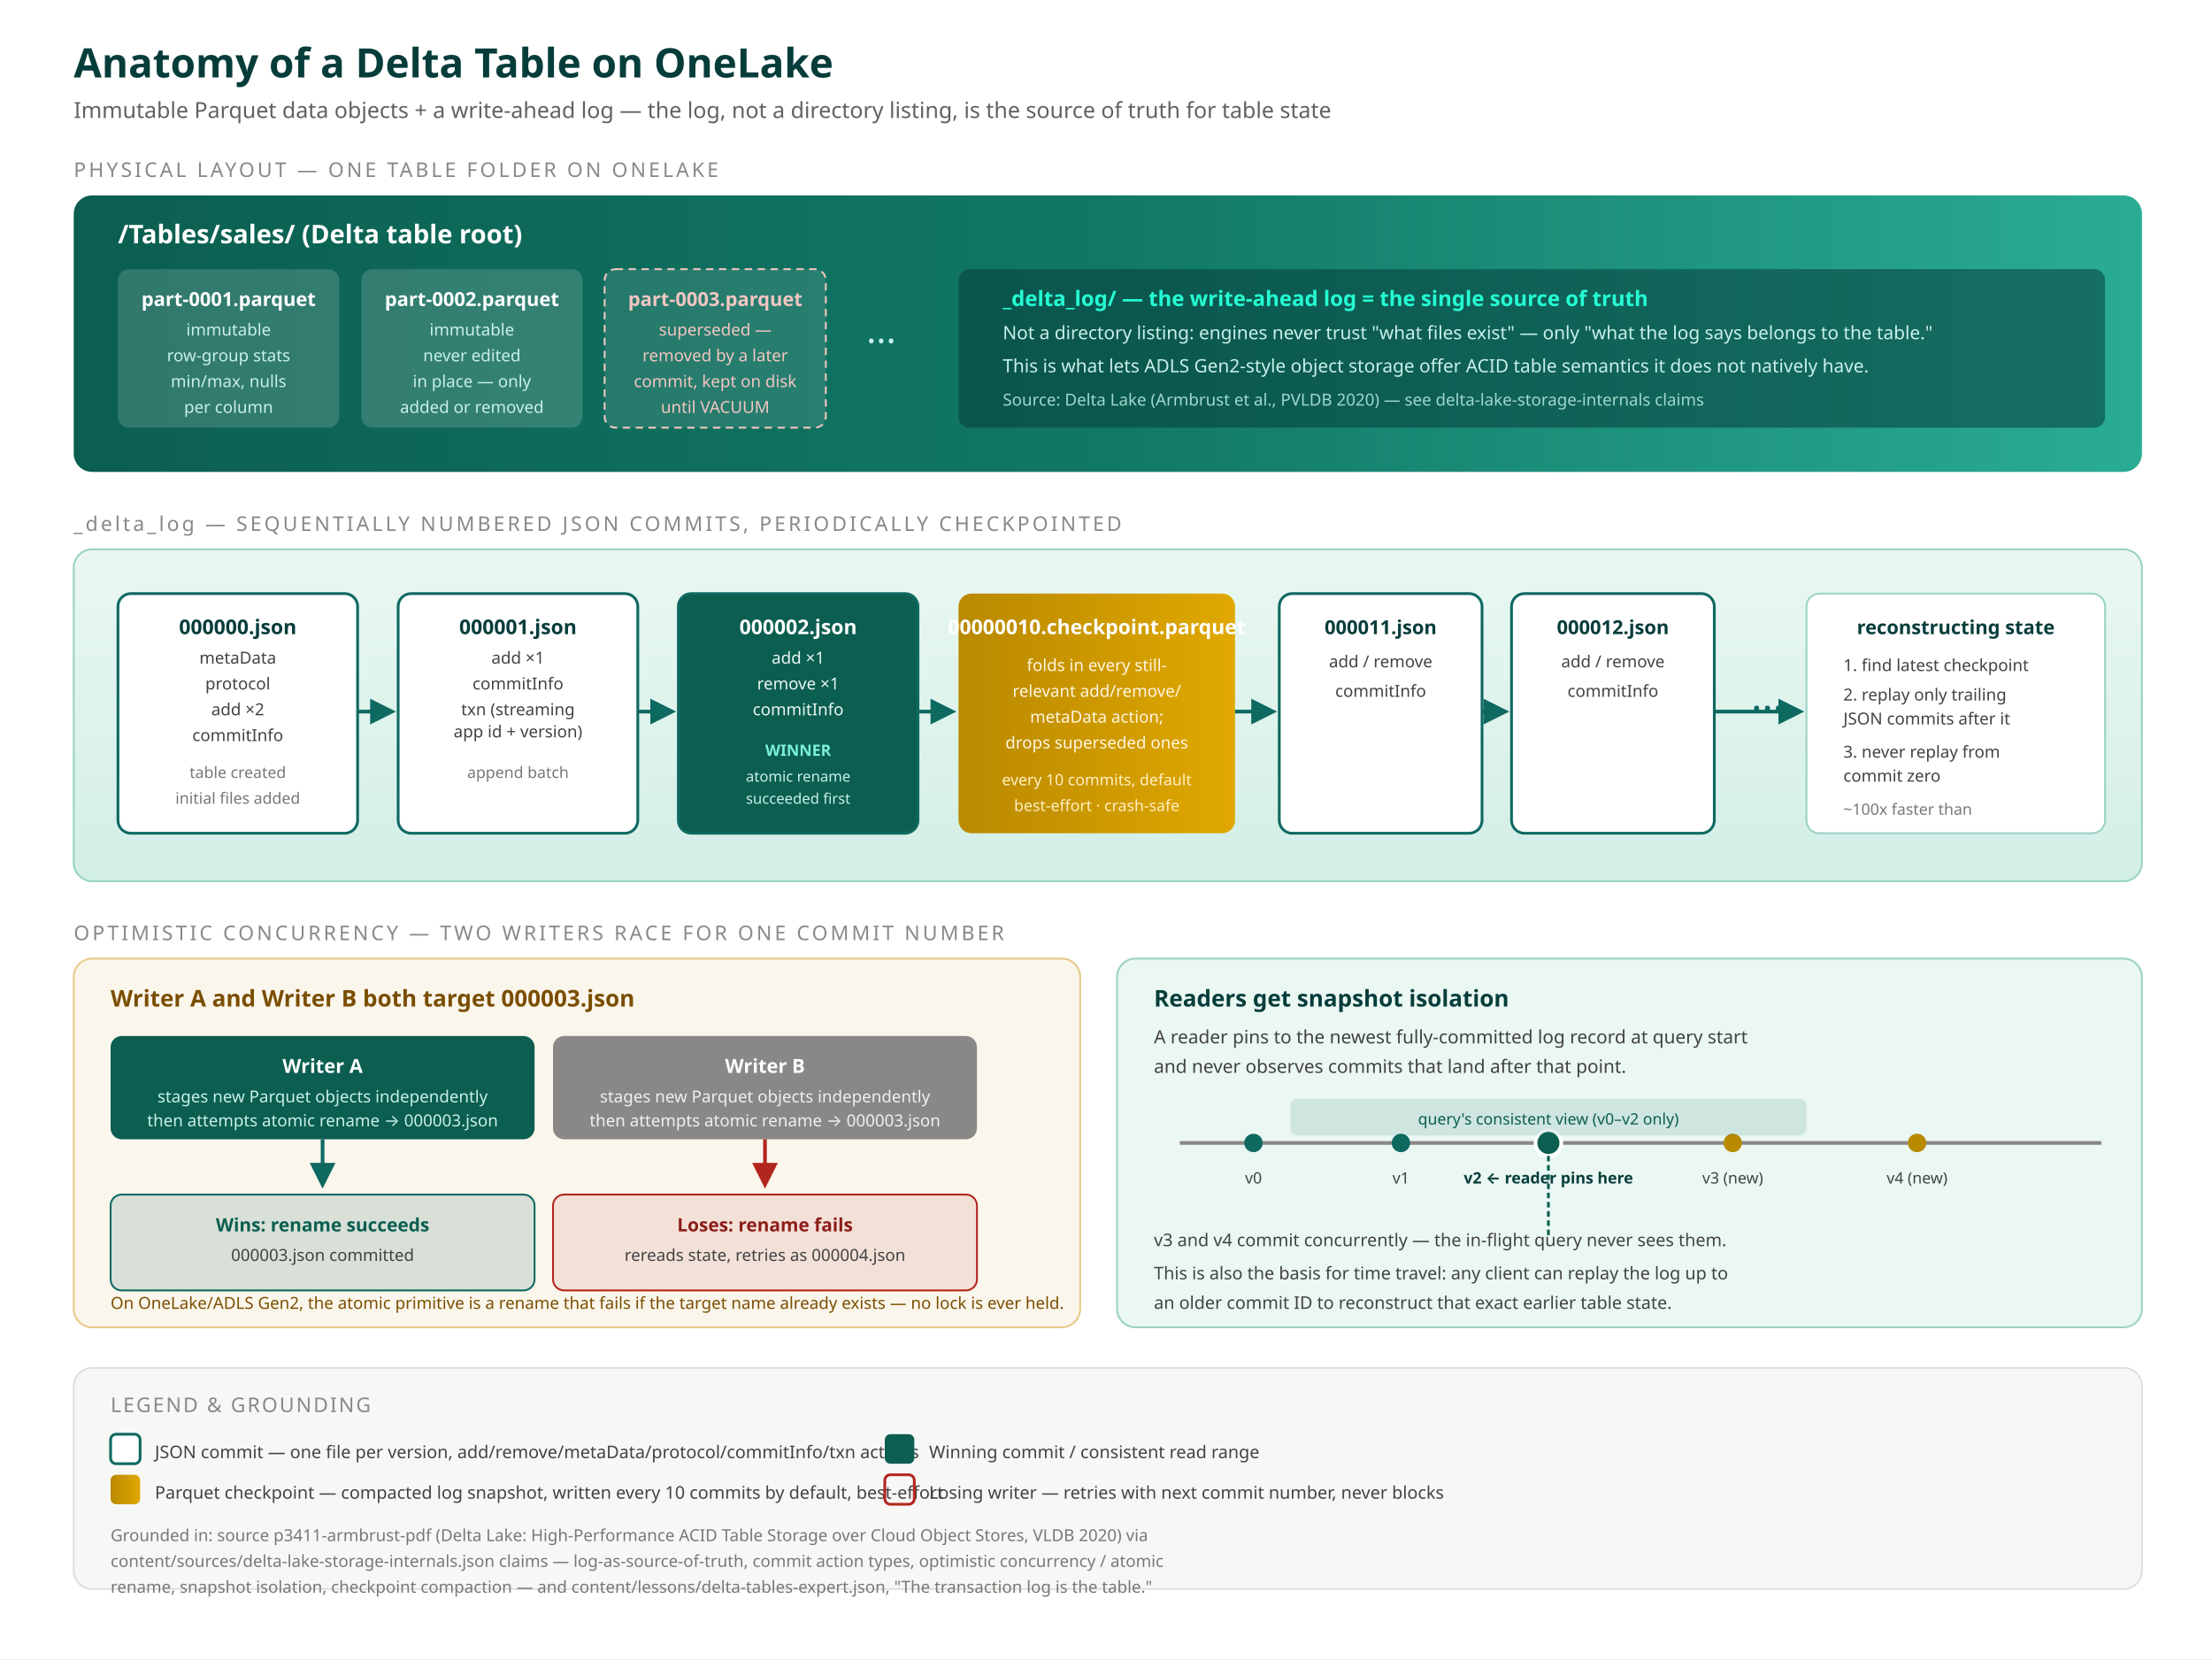
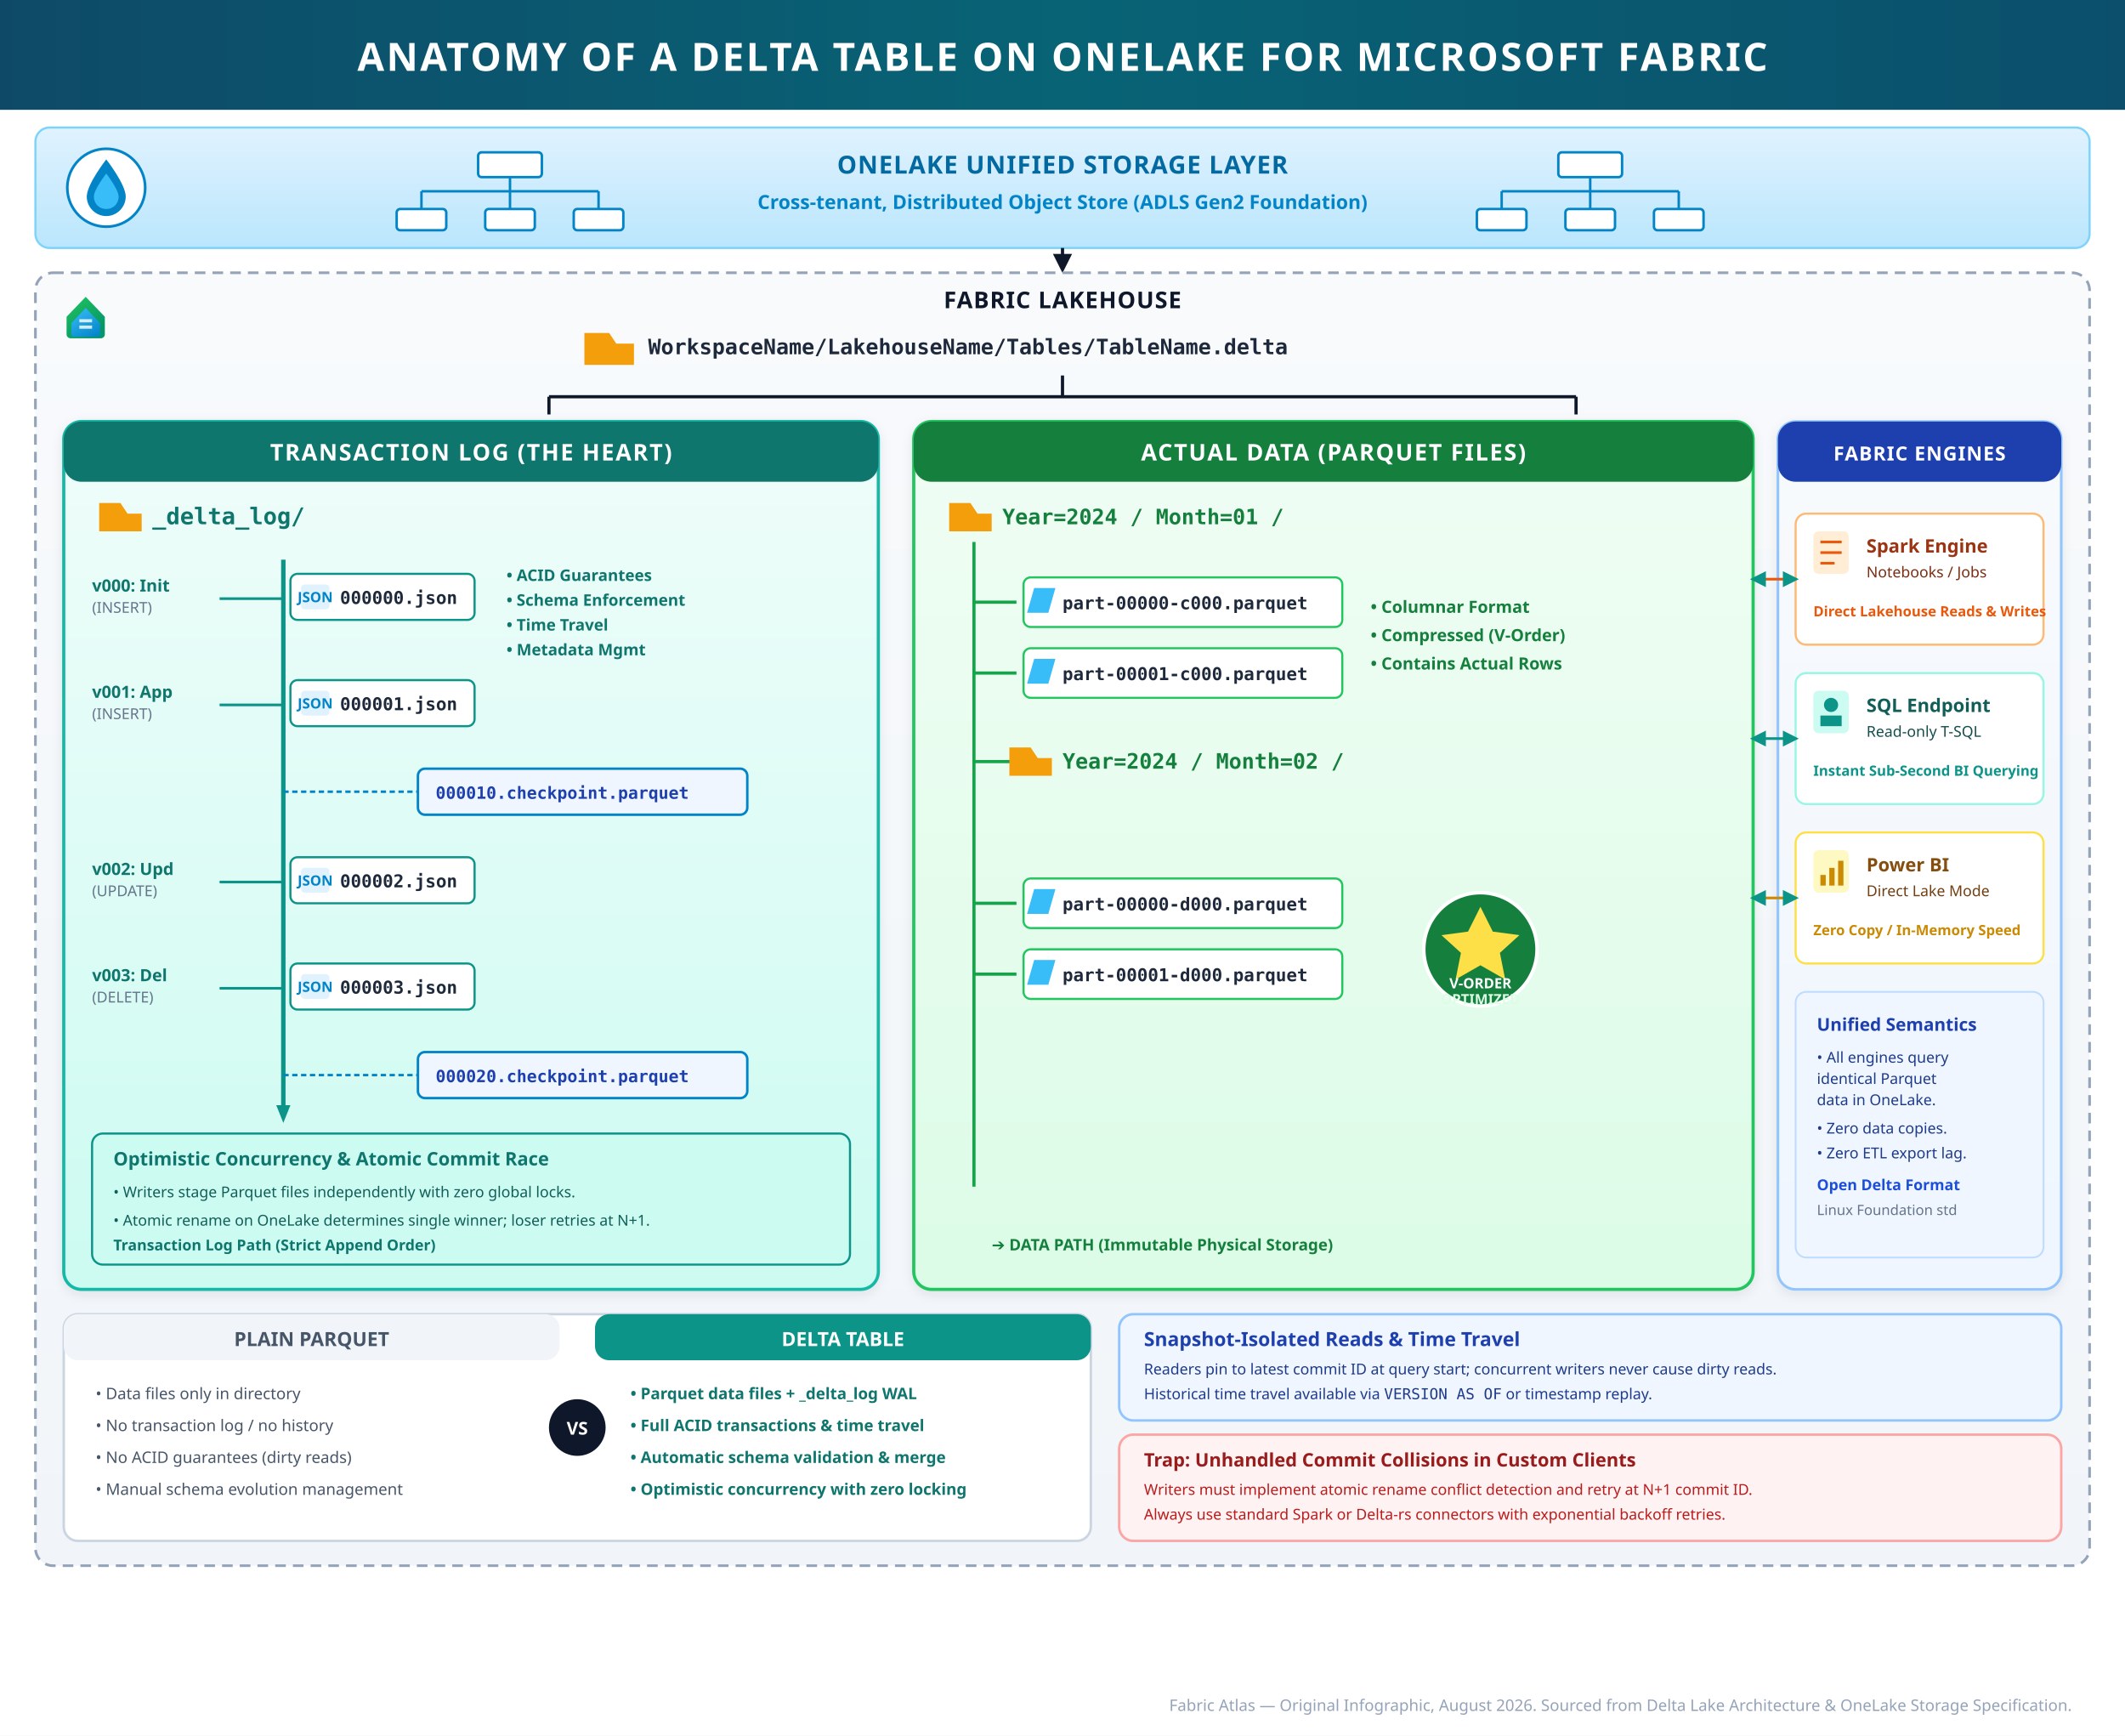
- <svg xmlns="http://www.w3.org/2000/svg" viewBox="0 0 1200 900" font-family="Segoe UI, -apple-system, sans-serif" role="img" aria-labelledby="delta-table-anatomy-title delta-table-anatomy-desc" data-diagram-id="delta-table-anatomy">
+ <svg xmlns="http://www.w3.org/2000/svg" viewBox="0 0 1200 980" font-family="Segoe UI, -apple-system, sans-serif" role="img" aria-labelledby="delta-table-anatomy-title delta-table-anatomy-desc" data-diagram-id="delta-table-anatomy">
  <defs>
-     <linearGradient id="tableGrad" x1="0" y1="0" x2="1" y2="0">
-       <stop offset="0" stop-color="#0B5E50" />
-       <stop offset="0.5" stop-color="#117865" />
-       <stop offset="1" stop-color="#2AAC94" />
-     </linearGradient>
-     <linearGradient id="logGrad" x1="0" y1="0" x2="0" y2="1">
-       <stop offset="0" stop-color="#EAF7F2" />
-       <stop offset="1" stop-color="#D2EFE6" />
-     </linearGradient>
-     <linearGradient id="ckptGrad" x1="0" y1="0" x2="1" y2="0">
-       <stop offset="0" stop-color="#B98900" />
-       <stop offset="1" stop-color="#E0A800" />
-     </linearGradient>
-     <marker id="arrTeal" viewBox="0 0 10 10" refX="8" refY="5" markerWidth="7" markerHeight="7" orient="auto-start-reverse">
-       <path d="M0 0 L10 5 L0 10 z" fill="#0E6961" />
+     <linearGradient id="dta-head" x1="0" y1="0" x2="1" y2="0">
+       <stop offset="0" stop-color="#0E4A68" />
+       <stop offset="0.5" stop-color="#086375" />
+       <stop offset="1" stop-color="#0B4F6C" />
+     </linearGradient>
+     <linearGradient id="dta-onelake-bg" x1="0" y1="0" x2="0" y2="1">
+       <stop offset="0" stop-color="#E0F2FE" />
+       <stop offset="1" stop-color="#BAE6FD" />
+     </linearGradient>
+     <linearGradient id="dta-lakehouse-bg" x1="0" y1="0" x2="0" y2="1">
+       <stop offset="0" stop-color="#F8FAFC" />
+       <stop offset="1" stop-color="#F1F5F9" />
+     </linearGradient>
+     <linearGradient id="dta-log-bg" x1="0" y1="0" x2="0" y2="1">
+       <stop offset="0" stop-color="#F0FDFA" />
+       <stop offset="1" stop-color="#CCFBF1" />
+     </linearGradient>
+     <linearGradient id="dta-data-bg" x1="0" y1="0" x2="0" y2="1">
+       <stop offset="0" stop-color="#F0FDF4" />
+       <stop offset="1" stop-color="#DCFCE7" />
+     </linearGradient>
+     <linearGradient id="dta-engine-bg" x1="0" y1="0" x2="0" y2="1">
+       <stop offset="0" stop-color="#F8FAFC" />
+       <stop offset="1" stop-color="#EFF6FF" />
+     </linearGradient>
+     <filter id="dta-shadow" x="-3%" y="-4%" width="106%" height="110%" filterUnits="userSpaceOnUse">
+       <feDropShadow dx="0" dy="2" stdDeviation="3" flood-color="#0F172A" flood-opacity="0.08" />
+     </filter>
+     <marker id="dta-arr-teal" viewBox="0 0 10 10" refX="8" refY="5" markerWidth="6" markerHeight="6" orient="auto-start-reverse">
+       <path d="M0 0 L10 5 L0 10 z" fill="#0D9488" />
    </marker>
-     <marker id="arrGray" viewBox="0 0 10 10" refX="8" refY="5" markerWidth="7" markerHeight="7" orient="auto-start-reverse">
-       <path d="M0 0 L10 5 L0 10 z" fill="#8A8886" />
+     <marker id="dta-arr-blue" viewBox="0 0 10 10" refX="8" refY="5" markerWidth="6" markerHeight="6" orient="auto-start-reverse">
+       <path d="M0 0 L10 5 L0 10 z" fill="#0284C7" />
    </marker>
-     <marker id="arrRed" viewBox="0 0 10 10" refX="8" refY="5" markerWidth="7" markerHeight="7" orient="auto-start-reverse">
-       <path d="M0 0 L10 5 L0 10 z" fill="#B3261E" />
+     <marker id="dta-arr-dark" viewBox="0 0 10 10" refX="8" refY="5" markerWidth="6" markerHeight="6" orient="auto-start-reverse">
+       <path d="M0 0 L10 5 L0 10 z" fill="#0F172A" />
    </marker>
+     <linearGradient id="dta-lh-a" x1="3.25" x2="19.75" y1="4.5" y2="28" gradientUnits="userSpaceOnUse">
+       <stop stop-color="#22C55E" />
+       <stop offset="1" stop-color="#059669" />
+     </linearGradient>
+     <linearGradient id="dta-lh-b" x1="16.5" x2="28.5" y1="6" y2="26" gradientUnits="userSpaceOnUse">
+       <stop stop-color="#38BDF8" />
+       <stop offset="1" stop-color="#0284C7" />
+     </linearGradient>
+     <linearGradient id="dta-sql-a" x1="4" x2="28" y1="4" y2="28" gradientUnits="userSpaceOnUse">
+       <stop stop-color="#0284C7" />
+       <stop offset="1" stop-color="#0369A1" />
+     </linearGradient>
+     <linearGradient id="dta-sql-b" x1="6" x2="26" y1="8" y2="24" gradientUnits="userSpaceOnUse">
+       <stop stop-color="#38BDF8" />
+       <stop offset="1" stop-color="#0EA5E9" />
+     </linearGradient>
  </defs>
-   <rect width="1200" height="900" fill="#FFFFFF" />
-   <text x="40" y="42" font-size="22" font-weight="650" fill="#063D3B">Anatomy of a Delta Table on OneLake</text>
+   <rect width="1200" height="980" fill="#FFFFFF" />
+   <rect width="1200" height="62" fill="url(#dta-head)" />
+   <text x="600" y="40" text-anchor="middle" font-size="22" font-weight="800" fill="#FFFFFF" letter-spacing="1.2px">ANATOMY OF A DELTA TABLE ON ONELAKE FOR MICROSOFT FABRIC</text>
+   <rect x="20" y="72" width="1160" height="68" rx="8" fill="url(#dta-onelake-bg)" stroke="#7DD3FC" stroke-width="1.2" />
+   <g transform="translate(36, 82)">
+     <circle cx="24" cy="24" r="22" fill="#FFFFFF" stroke="#0284C7" stroke-width="1.5" />
+     <path d="M24 8 C24 8 13 22 13 29 C13 35 18 40 24 40 C30 40 35 35 35 29 C35 22 24 8 24 8 Z" fill="#0284C7" />
+     <path d="M24 16 C24 16 17 25 17 29 C17 33 20 36 24 36 C28 36 31 33 31 29 C31 25 24 16 24 16 Z" fill="#38BDF8" />
+   </g>
+   <g transform="translate(220, 84)" stroke="#0284C7" stroke-width="1.4" fill="none">
+     <rect x="50" y="2" width="36" height="14" rx="2" fill="#FFFFFF" />
+     <line x1="68" y1="16" x2="68" y2="24" />
+     <line x1="18" y1="24" x2="118" y2="24" />
+     <line x1="18" y1="24" x2="18" y2="34" />
+     <rect x="4" y="34" width="28" height="12" rx="2" fill="#FFFFFF" />
+     <line x1="68" y1="24" x2="68" y2="34" />
+     <rect x="54" y="34" width="28" height="12" rx="2" fill="#FFFFFF" />
+     <line x1="118" y1="24" x2="118" y2="34" />
+     <rect x="104" y="34" width="28" height="12" rx="2" fill="#FFFFFF" />
+   </g>
+   <text x="600" y="98" text-anchor="middle" font-size="14" font-weight="800" fill="#0369A1" letter-spacing="0.5px">ONELAKE UNIFIED STORAGE LAYER</text>
+   <text x="600" y="118" text-anchor="middle" font-size="11" font-weight="600" fill="#0284C7">Cross-tenant, Distributed Object Store (ADLS Gen2 Foundation)</text>
+   <g transform="translate(830, 84)" stroke="#0284C7" stroke-width="1.4" fill="none">
+     <rect x="50" y="2" width="36" height="14" rx="2" fill="#FFFFFF" />
+     <line x1="68" y1="16" x2="68" y2="24" />
+     <line x1="18" y1="24" x2="118" y2="24" />
+     <line x1="18" y1="24" x2="18" y2="34" />
+     <rect x="4" y="34" width="28" height="12" rx="2" fill="#FFFFFF" />
+     <line x1="68" y1="24" x2="68" y2="34" />
+     <rect x="54" y="34" width="28" height="12" rx="2" fill="#FFFFFF" />
+     <line x1="118" y1="24" x2="118" y2="34" />
+     <rect x="104" y="34" width="28" height="12" rx="2" fill="#FFFFFF" />
+   </g>
+   <line x1="600" y1="140" x2="600" y2="152" stroke="#0F172A" stroke-width="1.8" marker-end="url(#dta-arr-dark)" />
+   <rect x="20" y="154" width="1160" height="730" rx="10" fill="url(#dta-lakehouse-bg)" stroke="#94A3B8" stroke-width="1.5" stroke-dasharray="6 4" />
+   <g data-official-icon="microsoft" data-icon-name="lakehouse_item_32">
+     <g transform="translate(34, 164) scale(0.9)">
+       <path fill="url(#dta-lh-a)" d="M4 16.5L16 4l12 12.5v11a2.5 2.5 0 0 1-2.5 2.5h-19A2.5 2.5 0 0 1 4 27.5z" />
+       <path fill="url(#dta-lh-b)" d="M16 11l9 9.5v7a1.5 1.5 0 0 1-1.5 1.5h-15A1.5 1.5 0 0 1 7 27.5v-7z" />
+       <path fill="#FFFFFF" opacity="0.8" d="M12 18h8v2h-8zm0 4h8v2h-8z" />
+     </g>
+   </g>
+   <text x="600" y="174" text-anchor="middle" font-size="13" font-weight="800" fill="#0F172A" letter-spacing="0.5px">FABRIC LAKEHOUSE</text>
+   <g transform="translate(330, 184)">
+     <path d="M0 4 L14 4 L18 10 L28 10 L28 22 L0 22 Z" fill="#F59E0B" />
+     <text x="36" y="16" font-family="Consolas, Monaco, monospace" font-size="12" font-weight="700" fill="#1E293B">WorkspaceName/LakehouseName/Tables/TableName.delta</text>
+   </g>
+   <path d="M600 212 L600 224 M310 224 L890 224 M310 224 L310 234 M890 224 L890 234" stroke="#0F172A" stroke-width="1.8" fill="none" />
+   <g data-node-id="delta-log-commit" role="group" tabindex="0" aria-label="_delta_log: numbered JSON commits">
+     <rect x="36" y="238" width="460" height="490" rx="10" fill="url(#dta-log-bg)" stroke="#14B8A6" stroke-width="1.8" filter="url(#dta-shadow)" />
+     <rect x="36" y="238" width="460" height="34" rx="10" fill="#0F766E" />
+     <text x="266" y="260" text-anchor="middle" font-size="13" font-weight="800" fill="#FFFFFF" letter-spacing="0.8px">TRANSACTION LOG (THE HEART)</text>
+     <g transform="translate(56, 282)">
+       <path d="M0 2 L12 2 L16 8 L24 8 L24 18 L0 18 Z" fill="#F59E0B" />
+       <text x="30" y="14" font-family="Consolas, Monaco, monospace" font-size="13" font-weight="700" fill="#0F766E">_delta_log/</text>
+     </g>
+     <line x1="160" y1="316" x2="160" y2="626" stroke="#0D9488" stroke-width="2.5" />
+     <polygon points="160 634, 156 624, 164 624" fill="#0D9488" />
+     <g transform="translate(52, 320)">
+       <text x="0" y="14" font-size="9.5" font-weight="700" fill="#0F766E">v000: Init</text>
+       <text x="0" y="26" font-size="8.5" fill="#64748B">(INSERT)</text>
+       <line x1="72" y1="18" x2="108" y2="18" stroke="#0D9488" stroke-width="1.5" />
+       <g transform="translate(112, 4)">
+         <rect width="104" height="26" rx="4" fill="#FFFFFF" stroke="#0D9488" stroke-width="1.2" />
+         <rect x="6" y="6" width="16" height="14" rx="2" fill="#E0F2FE" />
+         <text x="14" y="16" text-anchor="middle" font-size="8" font-weight="800" fill="#0284C7">JSON</text>
+         <text x="28" y="17" font-family="Consolas, monospace" font-size="10" font-weight="700" fill="#1E293B">000000.json</text>
+       </g>
+     </g>
+     <g transform="translate(286, 318)">
+       <text x="0" y="10" font-size="9" font-weight="700" fill="#0F766E">• ACID Guarantees</text>
+       <text x="0" y="24" font-size="9" font-weight="700" fill="#0F766E">• Schema Enforcement</text>
+       <text x="0" y="38" font-size="9" font-weight="700" fill="#0F766E">• Time Travel</text>
+       <text x="0" y="52" font-size="9" font-weight="700" fill="#0F766E">• Metadata Mgmt</text>
+     </g>
+     <g transform="translate(52, 380)">
+       <text x="0" y="14" font-size="9.5" font-weight="700" fill="#0F766E">v001: App</text>
+       <text x="0" y="26" font-size="8.5" fill="#64748B">(INSERT)</text>
+       <line x1="72" y1="18" x2="108" y2="18" stroke="#0D9488" stroke-width="1.5" />
+       <g transform="translate(112, 4)">
+         <rect width="104" height="26" rx="4" fill="#FFFFFF" stroke="#0D9488" stroke-width="1.2" />
+         <rect x="6" y="6" width="16" height="14" rx="2" fill="#E0F2FE" />
+         <text x="14" y="16" text-anchor="middle" font-size="8" font-weight="800" fill="#0284C7">JSON</text>
+         <text x="28" y="17" font-family="Consolas, monospace" font-size="10" font-weight="700" fill="#1E293B">000001.json</text>
+       </g>
+     </g>
+     <g data-node-id="checkpoint" role="group" tabindex="0" aria-label="Checkpoint (every 10 commits)">
+       <g transform="translate(236, 434)">
+         <line x1="-76" y1="13" x2="0" y2="13" stroke="#0284C7" stroke-width="1.4" stroke-dasharray="3 2" />
+         <rect width="186" height="26" rx="4" fill="#EFF6FF" stroke="#0284C7" stroke-width="1.4" />
+         <text x="10" y="17" font-family="Consolas, monospace" font-size="9.5" font-weight="800" fill="#1E40AF">000010.checkpoint.parquet</text>
+       </g>
+     </g>
+     <g transform="translate(52, 480)">
+       <text x="0" y="14" font-size="9.5" font-weight="700" fill="#0F766E">v002: Upd</text>
+       <text x="0" y="26" font-size="8.5" fill="#64748B">(UPDATE)</text>
+       <line x1="72" y1="18" x2="108" y2="18" stroke="#0D9488" stroke-width="1.5" />
+       <g transform="translate(112, 4)">
+         <rect width="104" height="26" rx="4" fill="#FFFFFF" stroke="#0D9488" stroke-width="1.2" />
+         <rect x="6" y="6" width="16" height="14" rx="2" fill="#E0F2FE" />
+         <text x="14" y="16" text-anchor="middle" font-size="8" font-weight="800" fill="#0284C7">JSON</text>
+         <text x="28" y="17" font-family="Consolas, monospace" font-size="10" font-weight="700" fill="#1E293B">000002.json</text>
+       </g>
+     </g>
+     <g transform="translate(52, 540)">
+       <text x="0" y="14" font-size="9.5" font-weight="700" fill="#0F766E">v003: Del</text>
+       <text x="0" y="26" font-size="8.5" fill="#64748B">(DELETE)</text>
+       <line x1="72" y1="18" x2="108" y2="18" stroke="#0D9488" stroke-width="1.5" />
+       <g transform="translate(112, 4)">
+         <rect width="104" height="26" rx="4" fill="#FFFFFF" stroke="#0D9488" stroke-width="1.2" />
+         <rect x="6" y="6" width="16" height="14" rx="2" fill="#E0F2FE" />
+         <text x="14" y="16" text-anchor="middle" font-size="8" font-weight="800" fill="#0284C7">JSON</text>
+         <text x="28" y="17" font-family="Consolas, monospace" font-size="10" font-weight="700" fill="#1E293B">000003.json</text>
+       </g>
+     </g>
+     <g transform="translate(236, 594)">
+       <line x1="-76" y1="13" x2="0" y2="13" stroke="#0284C7" stroke-width="1.4" stroke-dasharray="3 2" />
+       <rect width="186" height="26" rx="4" fill="#EFF6FF" stroke="#0284C7" stroke-width="1.4" />
+       <text x="10" y="17" font-family="Consolas, monospace" font-size="9.5" font-weight="800" fill="#1E40AF">000020.checkpoint.parquet</text>
+     </g>
+     <g data-node-id="optimistic-concurrency" role="group" tabindex="0" aria-label="Optimistic concurrency: atomic commit race">
+       <rect x="52" y="640" width="428" height="74" rx="6" fill="#CCFBF1" stroke="#0D9488" stroke-width="1.2" />
+       <text x="64" y="658" font-size="10.5" font-weight="800" fill="#0F766E">Optimistic Concurrency &amp; Atomic Commit Race</text>
+       <text x="64" y="676" font-size="8.5" fill="#115E59">• Writers stage Parquet files independently with zero global locks.</text>
+       <text x="64" y="692" font-size="8.5" fill="#115E59">• Atomic rename on OneLake determines single winner; loser retries at N+1.</text>
+       <text x="64" y="706" font-size="8.5" font-weight="700" fill="#0F766E">Transaction Log Path (Strict Append Order)</text>
+     </g>
+   </g>
  <g data-node-id="parquet-objects" role="group" tabindex="0" aria-label="Immutable Parquet data objects">
-     <rect x="28.0" y="46.6" width="480.0" height="30.0" rx="6" fill="transparent" pointer-events="all" />
-     <text x="40" y="64" font-size="12" fill="#616161">Immutable Parquet data objects + a write-ahead log — the log, not a directory listing, is the source of truth for table state</text>
-   </g>
-   <text x="40" y="96" font-size="11" letter-spacing="1.5" fill="#8A8886">PHYSICAL LAYOUT — ONE TABLE FOLDER ON ONELAKE</text>
-   <rect x="40" y="106" width="1122" height="150" rx="10" fill="url(#tableGrad)" />
-   <text x="64" y="132" font-size="14" font-weight="650" fill="#FFFFFF">/Tables/sales/  (Delta table root)</text>
-   <g>
-     <rect x="64" y="146" width="120" height="86" rx="6" fill="#FFFFFF" fill-opacity="0.16" />
-     <text x="124" y="166" text-anchor="middle" font-size="10.5" font-weight="600" fill="#FFFFFF">part-0001.parquet</text>
-     <text x="124" y="182" text-anchor="middle" font-size="9" fill="#C8F0E8">immutable</text>
-     <text x="124" y="196" text-anchor="middle" font-size="9" fill="#C8F0E8">row-group stats</text>
-     <text x="124" y="210" text-anchor="middle" font-size="9" fill="#C8F0E8">min/max, nulls</text>
-     <text x="124" y="224" text-anchor="middle" font-size="9" fill="#C8F0E8">per column</text>
-   </g>
-   <g>
-     <rect x="196" y="146" width="120" height="86" rx="6" fill="#FFFFFF" fill-opacity="0.16" />
-     <text x="256" y="166" text-anchor="middle" font-size="10.5" font-weight="600" fill="#FFFFFF">part-0002.parquet</text>
-     <text x="256" y="182" text-anchor="middle" font-size="9" fill="#C8F0E8">immutable</text>
-     <text x="256" y="196" text-anchor="middle" font-size="9" fill="#C8F0E8">never edited</text>
-     <text x="256" y="210" text-anchor="middle" font-size="9" fill="#C8F0E8">in place — only</text>
-     <text x="256" y="224" text-anchor="middle" font-size="9" fill="#C8F0E8">added or removed</text>
-   </g>
-   <g>
-     <rect x="328" y="146" width="120" height="86" rx="6" fill="#FFFFFF" fill-opacity="0.10" stroke="#F3C6C2" stroke-dasharray="4 3" />
-     <text x="388" y="166" text-anchor="middle" font-size="10.5" font-weight="600" fill="#F3C6C2">part-0003.parquet</text>
-     <text x="388" y="182" text-anchor="middle" font-size="9" fill="#F3C6C2">superseded —</text>
-     <text x="388" y="196" text-anchor="middle" font-size="9" fill="#F3C6C2">removed by a later</text>
-     <text x="388" y="210" text-anchor="middle" font-size="9" fill="#F3C6C2">commit, kept on disk</text>
-     <text x="388" y="224" text-anchor="middle" font-size="9" fill="#F3C6C2">until VACUUM</text>
-   </g>
-   <text x="470" y="192" font-size="20" fill="#C8F0E8">···</text>
-   <rect x="520" y="146" width="622" height="86" rx="6" fill="#063D3B" fill-opacity="0.55" />
-   <text x="544" y="166" font-size="11.5" font-weight="650" fill="#25FFD4">_delta_log/  — the write-ahead log = the single source of truth</text>
-   <text x="544" y="184" font-size="10" fill="#C8F0E8">Not a directory listing: engines never trust "what files exist" — only "what the log says belongs to the table."</text>
-   <text x="544" y="202" font-size="10" fill="#C8F0E8">This is what lets ADLS Gen2-style object storage offer ACID table semantics it does not natively have.</text>
-   <text x="544" y="220" font-size="9" fill="#9FD9CB">Source: Delta Lake (Armbrust et al., PVLDB 2020) — see delta-lake-storage-internals claims</text>
-   <text x="40" y="288" font-size="11" letter-spacing="1.5" fill="#8A8886">_delta_log — SEQUENTIALLY NUMBERED JSON COMMITS, PERIODICALLY CHECKPOINTED</text>
-   <rect x="40" y="298" width="1122" height="180" rx="10" fill="url(#logGrad)" stroke="#9AD2C5" />
-   <g>
-     <rect x="64" y="322" width="130" height="130" rx="7" fill="#FFFFFF" stroke="#0E6961" stroke-width="1.5" />
-     <text x="129" y="344" text-anchor="middle" font-size="11" font-weight="650" fill="#063D3B">000000.json</text>
-     <text x="129" y="360" text-anchor="middle" font-size="9" fill="#424242">metaData</text>
-     <text x="129" y="374" text-anchor="middle" font-size="9" fill="#424242">protocol</text>
-     <text x="129" y="388" text-anchor="middle" font-size="9" fill="#424242">add ×2</text>
-     <text x="129" y="402" text-anchor="middle" font-size="9" fill="#424242">commitInfo</text>
-     <text x="129" y="422" text-anchor="middle" font-size="8.5" fill="#797775">table created</text>
-     <text x="129" y="436" text-anchor="middle" font-size="8.5" fill="#797775">initial files added</text>
-   </g>
-   <g>
-     <rect x="216" y="322" width="130" height="130" rx="7" fill="#FFFFFF" stroke="#0E6961" stroke-width="1.5" />
-     <text x="281" y="344" text-anchor="middle" font-size="11" font-weight="650" fill="#063D3B">000001.json</text>
-     <text x="281" y="360" text-anchor="middle" font-size="9" fill="#424242">add ×1</text>
-     <text x="281" y="374" text-anchor="middle" font-size="9" fill="#424242">commitInfo</text>
-     <text x="281" y="388" text-anchor="middle" font-size="9" fill="#424242">txn (streaming</text>
-     <text x="281" y="400" text-anchor="middle" font-size="9" fill="#424242">app id + version)</text>
-     <text x="281" y="422" text-anchor="middle" font-size="8.5" fill="#797775">append batch</text>
-   </g>
-   <g>
-     <rect x="368" y="322" width="130" height="130" rx="7" fill="#0B5E50" stroke="#0E6961" stroke-width="1.5" />
-     <text x="433" y="344" text-anchor="middle" font-size="11" font-weight="650" fill="#FFFFFF">000002.json</text>
-     <text x="433" y="360" text-anchor="middle" font-size="9" fill="#EAF7F2">add ×1</text>
-     <text x="433" y="374" text-anchor="middle" font-size="9" fill="#EAF7F2">remove ×1</text>
-     <text x="433" y="388" text-anchor="middle" font-size="9" fill="#EAF7F2">commitInfo</text>
-     <text x="433" y="410" text-anchor="middle" font-size="8.5" font-weight="650" fill="#7CF2D6">WINNER</text>
-     <text x="433" y="424" text-anchor="middle" font-size="8" fill="#C8F0E8">atomic rename</text>
-     <text x="433" y="436" text-anchor="middle" font-size="8" fill="#C8F0E8">succeeded first</text>
-   </g>
-   <g>
-     <rect x="368" y="462" width="130" height="0" rx="7" fill="none" />
-   </g>
-   <g>
-     <rect x="520" y="322" width="150" height="130" rx="7" fill="url(#ckptGrad)" />
-     <text x="595" y="344" text-anchor="middle" font-size="11" font-weight="650" fill="#FFFFFF">00000010.checkpoint.parquet</text>
-     <text x="595" y="364" text-anchor="middle" font-size="9" fill="#FFF6DF">folds in every still-</text>
-     <text x="595" y="378" text-anchor="middle" font-size="9" fill="#FFF6DF">relevant add/remove/</text>
-     <text x="595" y="392" text-anchor="middle" font-size="9" fill="#FFF6DF">metaData action;</text>
-     <text x="595" y="406" text-anchor="middle" font-size="9" fill="#FFF6DF">drops superseded ones</text>
-     <text x="595" y="426" text-anchor="middle" font-size="8.5" fill="#FFEFC2">every 10 commits, default</text>
-     <text x="595" y="440" text-anchor="middle" font-size="8.5" fill="#FFEFC2">best-effort · crash-safe</text>
-   </g>
-   <g>
-     <rect x="694" y="322" width="110" height="130" rx="7" fill="#FFFFFF" stroke="#0E6961" stroke-width="1.5" />
-     <text x="749" y="344" text-anchor="middle" font-size="10.5" font-weight="650" fill="#063D3B">000011.json</text>
-     <text x="749" y="362" text-anchor="middle" font-size="9" fill="#424242">add / remove</text>
-     <text x="749" y="378" text-anchor="middle" font-size="9" fill="#424242">commitInfo</text>
-   </g>
-   <g>
-     <rect x="820" y="322" width="110" height="130" rx="7" fill="#FFFFFF" stroke="#0E6961" stroke-width="1.5" />
-     <text x="875" y="344" text-anchor="middle" font-size="10.5" font-weight="650" fill="#063D3B">000012.json</text>
-     <text x="875" y="362" text-anchor="middle" font-size="9" fill="#424242">add / remove</text>
-     <text x="875" y="378" text-anchor="middle" font-size="9" fill="#424242">commitInfo</text>
-   </g>
-   <text x="950" y="392" font-size="22" fill="#0E6961">···</text>
-   <rect x="980" y="322" width="162" height="130" rx="7" fill="#FFFFFF" stroke="#9AD2C5" />
-   <text x="1061" y="344" text-anchor="middle" font-size="10.5" font-weight="650" fill="#063D3B">reconstructing state</text>
-   <text x="1000" y="364" font-size="9" fill="#424242">1. find latest checkpoint</text>
-   <text x="1000" y="380" font-size="9" fill="#424242">2. replay only trailing</text>
-   <text x="1000" y="393" font-size="9" fill="#424242">   JSON commits after it</text>
-   <text x="1000" y="411" font-size="9" fill="#424242">3. never replay from</text>
-   <text x="1000" y="424" font-size="9" fill="#424242">   commit zero</text>
-   <text x="1000" y="442" font-size="8.5" fill="#797775">~100x faster than</text>
-   <line x1="194" y1="386" x2="212" y2="386" stroke="#0E6961" stroke-width="2" marker-end="url(#arrTeal)" />
-   <line x1="346" y1="386" x2="364" y2="386" stroke="#0E6961" stroke-width="2" marker-end="url(#arrTeal)" />
-   <line x1="498" y1="386" x2="516" y2="386" stroke="#0E6961" stroke-width="2" marker-end="url(#arrTeal)" />
-   <line x1="670" y1="386" x2="690" y2="386" stroke="#0E6961" stroke-width="2" marker-end="url(#arrTeal)" />
-   <line x1="804" y1="386" x2="816" y2="386" stroke="#0E6961" stroke-width="2" marker-end="url(#arrTeal)" />
-   <line x1="930" y1="386" x2="976" y2="386" stroke="#0E6961" stroke-width="2" marker-end="url(#arrTeal)" />
-   <g data-node-id="optimistic-concurrency" role="group" tabindex="0" aria-label="Optimistic concurrency: atomic commit race">
-     <rect x="28.0" y="494.1" width="425.9" height="30.0" rx="6" fill="transparent" pointer-events="all" />
-     <text x="40" y="510" font-size="11" letter-spacing="1.5" fill="#8A8886">OPTIMISTIC CONCURRENCY — TWO WRITERS RACE FOR ONE COMMIT NUMBER</text>
-   </g>
-   <rect x="40" y="520" width="546" height="200" rx="10" fill="#FBF6EC" stroke="#E7C989" />
-   <text x="60" y="546" font-size="12.5" font-weight="650" fill="#7A4E00">Writer A and Writer B both target 000003.json</text>
-   <rect x="60" y="562" width="230" height="56" rx="6" fill="#0B5E50" />
-   <text x="175" y="582" text-anchor="middle" font-size="10.5" font-weight="600" fill="#FFFFFF">Writer A</text>
-   <text x="175" y="598" text-anchor="middle" font-size="9" fill="#C8F0E8">stages new Parquet objects independently</text>
-   <text x="175" y="611" text-anchor="middle" font-size="9" fill="#C8F0E8">then attempts atomic rename → 000003.json</text>
-   <rect x="300" y="562" width="230" height="56" rx="6" fill="#8A8886" />
-   <text x="415" y="582" text-anchor="middle" font-size="10.5" font-weight="600" fill="#FFFFFF">Writer B</text>
-   <text x="415" y="598" text-anchor="middle" font-size="9" fill="#F1F0EF">stages new Parquet objects independently</text>
-   <text x="415" y="611" text-anchor="middle" font-size="9" fill="#F1F0EF">then attempts atomic rename → 000003.json</text>
-   <line x1="175" y1="618" x2="175" y2="642" stroke="#0E6961" stroke-width="2" marker-end="url(#arrTeal)" />
-   <line x1="415" y1="618" x2="415" y2="642" stroke="#B3261E" stroke-width="2" marker-end="url(#arrRed)" />
-   <rect x="60" y="648" width="230" height="52" rx="6" fill="#0E6961" fill-opacity="0.15" stroke="#0E6961" />
-   <text x="175" y="668" text-anchor="middle" font-size="10" font-weight="650" fill="#0B5E50">Wins: rename succeeds</text>
-   <text x="175" y="684" text-anchor="middle" font-size="9" fill="#424242">000003.json committed</text>
-   <rect x="300" y="648" width="230" height="52" rx="6" fill="#B3261E" fill-opacity="0.10" stroke="#B3261E" />
-   <text x="415" y="668" text-anchor="middle" font-size="10" font-weight="650" fill="#8C1D18">Loses: rename fails</text>
-   <text x="415" y="684" text-anchor="middle" font-size="9" fill="#424242">rereads state, retries as 000004.json</text>
+     <rect x="516" y="238" width="474" height="490" rx="10" fill="url(#dta-data-bg)" stroke="#22C55E" stroke-width="1.8" filter="url(#dta-shadow)" />
+     <rect x="516" y="238" width="474" height="34" rx="10" fill="#15803D" />
+     <text x="753" y="260" text-anchor="middle" font-size="13" font-weight="800" fill="#FFFFFF" letter-spacing="0.8px">ACTUAL DATA (PARQUET FILES)</text>
+     <g transform="translate(536, 282)">
+       <path d="M0 2 L12 2 L16 8 L24 8 L24 18 L0 18 Z" fill="#F59E0B" />
+       <text x="30" y="14" font-family="Consolas, Monaco, monospace" font-size="12" font-weight="700" fill="#15803D">Year=2024 / Month=01 /</text>
+     </g>
+     <path d="M550 306 L550 670 M550 340 L574 340 M550 380 L574 380 M550 430 L574 430 M550 510 L574 510 M550 550 L574 550" stroke="#16A34A" stroke-width="1.8" fill="none" />
+     <g transform="translate(578, 326)">
+       <rect width="180" height="28" rx="4" fill="#FFFFFF" stroke="#22C55E" stroke-width="1.2" />
+       <polygon points="6 6, 18 6, 14 20, 2 20" fill="#38BDF8" />
+       <text x="22" y="18" font-family="Consolas, monospace" font-size="10" font-weight="700" fill="#1E293B">part-00000-c000.parquet</text>
+     </g>
+     <g transform="translate(578, 366)">
+       <rect width="180" height="28" rx="4" fill="#FFFFFF" stroke="#22C55E" stroke-width="1.2" />
+       <polygon points="6 6, 18 6, 14 20, 2 20" fill="#38BDF8" />
+       <text x="22" y="18" font-family="Consolas, monospace" font-size="10" font-weight="700" fill="#1E293B">part-00001-c000.parquet</text>
+     </g>
+     <g transform="translate(774, 334)">
+       <text x="0" y="12" font-size="9.5" font-weight="700" fill="#15803D">• Columnar Format</text>
+       <text x="0" y="28" font-size="9.5" font-weight="700" fill="#15803D">• Compressed (V-Order)</text>
+       <text x="0" y="44" font-size="9.5" font-weight="700" fill="#15803D">• Contains Actual Rows</text>
+     </g>
+     <g transform="translate(570, 420)">
+       <path d="M0 2 L12 2 L16 8 L24 8 L24 18 L0 18 Z" fill="#F59E0B" />
+       <text x="30" y="14" font-family="Consolas, Monaco, monospace" font-size="12" font-weight="700" fill="#15803D">Year=2024 / Month=02 /</text>
+     </g>
+     <g transform="translate(578, 496)">
+       <rect width="180" height="28" rx="4" fill="#FFFFFF" stroke="#22C55E" stroke-width="1.2" />
+       <polygon points="6 6, 18 6, 14 20, 2 20" fill="#38BDF8" />
+       <text x="22" y="18" font-family="Consolas, monospace" font-size="10" font-weight="700" fill="#1E293B">part-00000-d000.parquet</text>
+     </g>
+     <g transform="translate(578, 536)">
+       <rect width="180" height="28" rx="4" fill="#FFFFFF" stroke="#22C55E" stroke-width="1.2" />
+       <polygon points="6 6, 18 6, 14 20, 2 20" fill="#38BDF8" />
+       <text x="22" y="18" font-family="Consolas, monospace" font-size="10" font-weight="700" fill="#1E293B">part-00001-d000.parquet</text>
+     </g>
+     <g transform="translate(800, 500)">
+       <circle cx="36" cy="36" r="32" fill="#15803D" stroke="#FFFFFF" stroke-width="2" />
+       <polygon points="36 12, 43 26, 58 28, 47 38, 50 53, 36 45, 22 53, 25 38, 14 28, 29 26" fill="#FDE047" />
+       <text x="36" y="58" text-anchor="middle" font-size="8" font-weight="800" fill="#FFFFFF">V-ORDER</text>
+       <text x="36" y="67" text-anchor="middle" font-size="8" font-weight="700" fill="#DCFCE7">OPTIMIZED</text>
+     </g>
+     <text x="560" y="706" font-size="9" font-weight="800" fill="#15803D">➔ DATA PATH (Immutable Physical Storage)</text>
+   </g>
+   <rect x="1004" y="238" width="160" height="490" rx="10" fill="url(#dta-engine-bg)" stroke="#93C5FD" stroke-width="1.5" filter="url(#dta-shadow)" />
+   <rect x="1004" y="238" width="160" height="34" rx="10" fill="#1E40AF" />
+   <text x="1084" y="260" text-anchor="middle" font-size="11" font-weight="800" fill="#FFFFFF" letter-spacing="0.5px">FABRIC ENGINES</text>
+   <g transform="translate(1014, 290)">
+     <rect width="140" height="74" rx="6" fill="#FFFFFF" stroke="#FDBA74" stroke-width="1.2" />
+     <g transform="translate(10, 10)">
+       <rect width="20" height="24" rx="3" fill="#FFEDD5" />
+       <path d="M4 6 L16 6 M4 12 L16 12 M4 18 L12 18" stroke="#EA580C" stroke-width="1.5" />
+     </g>
+     <text x="40" y="22" font-size="10.5" font-weight="800" fill="#9A3412">Spark Engine</text>
+     <text x="40" y="36" font-size="8.5" fill="#7C2D12">Notebooks / Jobs</text>
+     <text x="10" y="58" font-size="8" font-weight="600" fill="#EA580C">Direct Lakehouse Reads &amp; Writes</text>
+   </g>
+   <line x1="990" y1="327" x2="1014" y2="327" stroke="#EA580C" stroke-width="1.5" marker-end="url(#dta-arr-teal)" marker-start="url(#dta-arr-teal)" />
+   <g transform="translate(1014, 380)">
+     <rect width="140" height="74" rx="6" fill="#FFFFFF" stroke="#99F6E4" stroke-width="1.2" />
+     <g transform="translate(10, 10)">
+       <rect width="20" height="24" rx="3" fill="#CCFBF1" />
+       <circle cx="10" cy="8" r="4" fill="#0D9488" />
+       <rect x="4" y="14" width="12" height="6" fill="#0D9488" />
+     </g>
+     <text x="40" y="22" font-size="10.5" font-weight="800" fill="#115E59">SQL Endpoint</text>
+     <text x="40" y="36" font-size="8.5" fill="#134E4A">Read-only T-SQL</text>
+     <text x="10" y="58" font-size="8" font-weight="600" fill="#0D9488">Instant Sub-Second BI Querying</text>
+   </g>
+   <line x1="990" y1="417" x2="1014" y2="417" stroke="#0D9488" stroke-width="1.5" marker-end="url(#dta-arr-teal)" marker-start="url(#dta-arr-teal)" />
+   <g transform="translate(1014, 470)">
+     <rect width="140" height="74" rx="6" fill="#FFFFFF" stroke="#FDE047" stroke-width="1.2" />
+     <g transform="translate(10, 10)">
+       <rect width="20" height="24" rx="3" fill="#FEF9C3" />
+       <rect x="4" y="14" width="3" height="6" fill="#CA8A04" />
+       <rect x="9" y="10" width="3" height="10" fill="#CA8A04" />
+       <rect x="14" y="6" width="3" height="14" fill="#CA8A04" />
+     </g>
+     <text x="40" y="22" font-size="10.5" font-weight="800" fill="#854D0E">Power BI</text>
+     <text x="40" y="36" font-size="8.5" fill="#713F12">Direct Lake Mode</text>
+     <text x="10" y="58" font-size="8" font-weight="600" fill="#CA8A04">Zero Copy / In-Memory Speed</text>
+   </g>
+   <line x1="990" y1="507" x2="1014" y2="507" stroke="#CA8A04" stroke-width="1.5" marker-end="url(#dta-arr-teal)" marker-start="url(#dta-arr-teal)" />
+   <g transform="translate(1014, 560)">
+     <rect width="140" height="150" rx="6" fill="#EFF6FF" stroke="#BFDBFE" />
+     <text x="12" y="22" font-size="10" font-weight="800" fill="#1E40AF">Unified Semantics</text>
+     <text x="12" y="40" font-size="8.5" fill="#1E3A8A">• All engines query</text>
+     <text x="12" y="52" font-size="8.5" fill="#1E3A8A">  identical Parquet</text>
+     <text x="12" y="64" font-size="8.5" fill="#1E3A8A">  data in OneLake.</text>
+     <text x="12" y="80" font-size="8.5" fill="#1E3A8A">• Zero data copies.</text>
+     <text x="12" y="94" font-size="8.5" fill="#1E3A8A">• Zero ETL export lag.</text>
+     <text x="12" y="112" font-size="8.5" font-weight="700" fill="#1D4ED8">Open Delta Format</text>
+     <text x="12" y="126" font-size="8" fill="#64748B">Linux Foundation std</text>
+   </g>
+   <g transform="translate(36, 742)">
+     <rect width="580" height="128" rx="8" fill="#FFFFFF" stroke="#CBD5E1" stroke-width="1.4" />
+     <rect x="0" y="0" width="280" height="26" rx="8" fill="#F1F5F9" />
+     <text x="140" y="18" text-anchor="middle" font-size="11" font-weight="800" fill="#475569">PLAIN PARQUET</text>
+     <text x="18" y="48" font-size="9" fill="#475569">• Data files only in directory</text>
+     <text x="18" y="66" font-size="9" fill="#475569">• No transaction log / no history</text>
+     <text x="18" y="84" font-size="9" fill="#475569">• No ACID guarantees (dirty reads)</text>
+     <text x="18" y="102" font-size="9" fill="#475569">• Manual schema evolution management</text>
+     <circle cx="290" cy="64" r="16" fill="#0F172A" />
+     <text x="290" y="68" text-anchor="middle" font-size="10" font-weight="900" fill="#FFFFFF">VS</text>
+     <rect x="300" y="0" width="280" height="26" rx="8" fill="#0D9488" />
+     <text x="440" y="18" text-anchor="middle" font-size="11" font-weight="800" fill="#FFFFFF">DELTA TABLE</text>
+     <text x="320" y="48" font-size="9" font-weight="700" fill="#0F766E">• Parquet data files + _delta_log WAL</text>
+     <text x="320" y="66" font-size="9" font-weight="700" fill="#0F766E">• Full ACID transactions &amp; time travel</text>
+     <text x="320" y="84" font-size="9" font-weight="700" fill="#0F766E">• Automatic schema validation &amp; merge</text>
+     <text x="320" y="102" font-size="9" font-weight="700" fill="#0F766E">• Optimistic concurrency with zero locking</text>
+   </g>
+   <g data-node-id="snapshot-read" role="group" tabindex="0" aria-label="Snapshot-isolated read">
+     <rect x="632" y="742" width="532" height="60" rx="8" fill="#EFF6FF" stroke="#93C5FD" stroke-width="1.4" />
+     <text x="646" y="760" font-size="11" font-weight="800" fill="#1E40AF">Snapshot-Isolated Reads &amp; Time Travel</text>
+     <text x="646" y="776" font-size="8.5" fill="#1E3A8A">Readers pin to latest commit ID at query start; concurrent writers never cause dirty reads.</text>
+     <text x="646" y="790" font-size="8.5" fill="#1E3A8A">Historical time travel available via <tspan font-family="monospace">VERSION AS OF</tspan> or timestamp replay.</text>
+   </g>
  <g data-node-id="commit-race-warning" role="group" tabindex="0" aria-label="Trap: unhandled commit collisions">
-     <rect x="48.0" y="697.0" width="480.0" height="30.0" rx="6" fill="transparent" pointer-events="all" />
-     <text x="60" y="710" font-size="9" fill="#7A4E00">On OneLake/ADLS Gen2, the atomic primitive is a rename that fails if the target name already exists — no lock is ever held.</text>
-   </g>
-   <rect x="606" y="520" width="556" height="200" rx="10" fill="#EAF7F2" stroke="#9AD2C5" />
-   <text x="626" y="546" font-size="12.5" font-weight="650" fill="#063D3B">Readers get snapshot isolation</text>
-   <g data-node-id="snapshot-read" role="group" tabindex="0" aria-label="Snapshot-isolated read">
-     <rect x="614.0" y="551.5" width="424.2" height="30.0" rx="6" fill="transparent" pointer-events="all" />
-     <text x="626" y="566" font-size="10" fill="#424242">A reader pins to the newest fully-committed log record at query start</text>
-   </g>
-   <text x="626" y="582" font-size="10" fill="#424242">and never observes commits that land after that point.</text>
-   <line x1="640" y1="620" x2="1140" y2="620" stroke="#8A8886" stroke-width="2" />
-   <circle cx="680" cy="620" r="5" fill="#0E6961" />
-   <text x="680" y="642" text-anchor="middle" font-size="8.5" fill="#424242">v0</text>
-   <circle cx="760" cy="620" r="5" fill="#0E6961" />
-   <text x="760" y="642" text-anchor="middle" font-size="8.5" fill="#424242">v1</text>
-   <circle cx="840" cy="620" r="7" fill="#0B5E50" stroke="#FFFFFF" stroke-width="2" />
-   <text x="840" y="642" text-anchor="middle" font-size="8.5" font-weight="650" fill="#063D3B">v2 ← reader pins here</text>
-   <circle cx="940" cy="620" r="5" fill="#B98900" />
-   <text x="940" y="642" text-anchor="middle" font-size="8.5" fill="#424242">v3 (new)</text>
-   <circle cx="1040" cy="620" r="5" fill="#B98900" />
-   <text x="1040" y="642" text-anchor="middle" font-size="8.5" fill="#424242">v4 (new)</text>
-   <rect x="700" y="596" width="280" height="20" rx="4" fill="#0B5E50" fill-opacity="0.12" />
-   <text x="840" y="610" text-anchor="middle" font-size="8.5" fill="#0B5E50">query's consistent view (v0–v2 only)</text>
-   <line x1="840" y1="627" x2="840" y2="670" stroke="#0B5E50" stroke-width="1.5" stroke-dasharray="3 2" />
-   <text x="626" y="676" font-size="9.5" fill="#424242">v3 and v4 commit concurrently — the in-flight query never sees them.</text>
-   <text x="626" y="694" font-size="9.5" fill="#424242">This is also the basis for time travel: any client can replay the log up to</text>
-   <text x="626" y="710" font-size="9.5" fill="#424242">an older commit ID to reconstruct that exact earlier table state.</text>
-   <rect x="40" y="742" width="1122" height="120" rx="10" fill="#F7F7F5" stroke="#E1DFDD" />
-   <text x="60" y="766" font-size="11" letter-spacing="1" fill="#8A8886">LEGEND &amp; GROUNDING</text>
-   <rect x="60" y="778" width="16" height="16" rx="3" fill="#FFFFFF" stroke="#0E6961" stroke-width="1.5" />
-   <g data-node-id="delta-log-commit" role="group" tabindex="0" aria-label="_delta_log: numbered JSON commits">
-     <rect x="72.0" y="777.2" width="480.0" height="30.0" rx="6" fill="transparent" pointer-events="all" />
-     <text x="84" y="791" font-size="9.5" fill="#424242">JSON commit — one file per version, add/remove/metaData/protocol/commitInfo/txn actions</text>
-   </g>
-   <rect x="60" y="800" width="16" height="16" rx="3" fill="url(#ckptGrad)" />
-   <g data-node-id="checkpoint" role="group" tabindex="0" aria-label="Checkpoint (every 10 commits)">
-     <rect x="72.0" y="799.2" width="480.0" height="30.0" rx="6" fill="transparent" pointer-events="all" />
-     <text x="84" y="813" font-size="9.5" fill="#424242">Parquet checkpoint — compacted log snapshot, written every 10 commits by default, best-effort</text>
-   </g>
-   <rect x="480" y="778" width="16" height="16" rx="3" fill="#0B5E50" />
-   <text x="504" y="791" font-size="9.5" fill="#424242">Winning commit / consistent read range</text>
-   <rect x="480" y="800" width="16" height="16" rx="3" fill="none" stroke="#B3261E" stroke-width="1.5" />
-   <text x="504" y="813" font-size="9.5" fill="#424242">Losing writer — retries with next commit number, never blocks</text>
-   <text x="60" y="836" font-size="9" fill="#797775">Grounded in: source p3411-armbrust-pdf (Delta Lake: High-Performance ACID Table Storage over Cloud Object Stores, VLDB 2020) via</text>
-   <text x="60" y="850" font-size="9" fill="#797775">content/sources/delta-lake-storage-internals.json claims — log-as-source-of-truth, commit action types, optimistic concurrency / atomic</text>
-   <text x="60" y="864" font-size="9" fill="#797775">rename, snapshot isolation, checkpoint compaction — and content/lessons/delta-tables-expert.json, "The transaction log is the table."</text>
+     <rect x="632" y="810" width="532" height="60" rx="8" fill="#FEF2F2" stroke="#FCA5A5" stroke-width="1.4" />
+     <text x="646" y="828" font-size="10.5" font-weight="800" fill="#991B1B">Trap: Unhandled Commit Collisions in Custom Clients</text>
+     <text x="646" y="844" font-size="8.5" fill="#B91C1C">Writers must implement atomic rename conflict detection and retry at N+1 commit ID.</text>
+     <text x="646" y="858" font-size="8.5" fill="#B91C1C">Always use standard Spark or Delta-rs connectors with exponential backoff retries.</text>
+   </g>
+   <text x="1170" y="966" text-anchor="end" font-size="9" fill="#94A3B8">Fabric Atlas — Original Infographic, August 2026. Sourced from Delta Lake Architecture &amp; OneLake Storage Specification.</text>
</svg>
